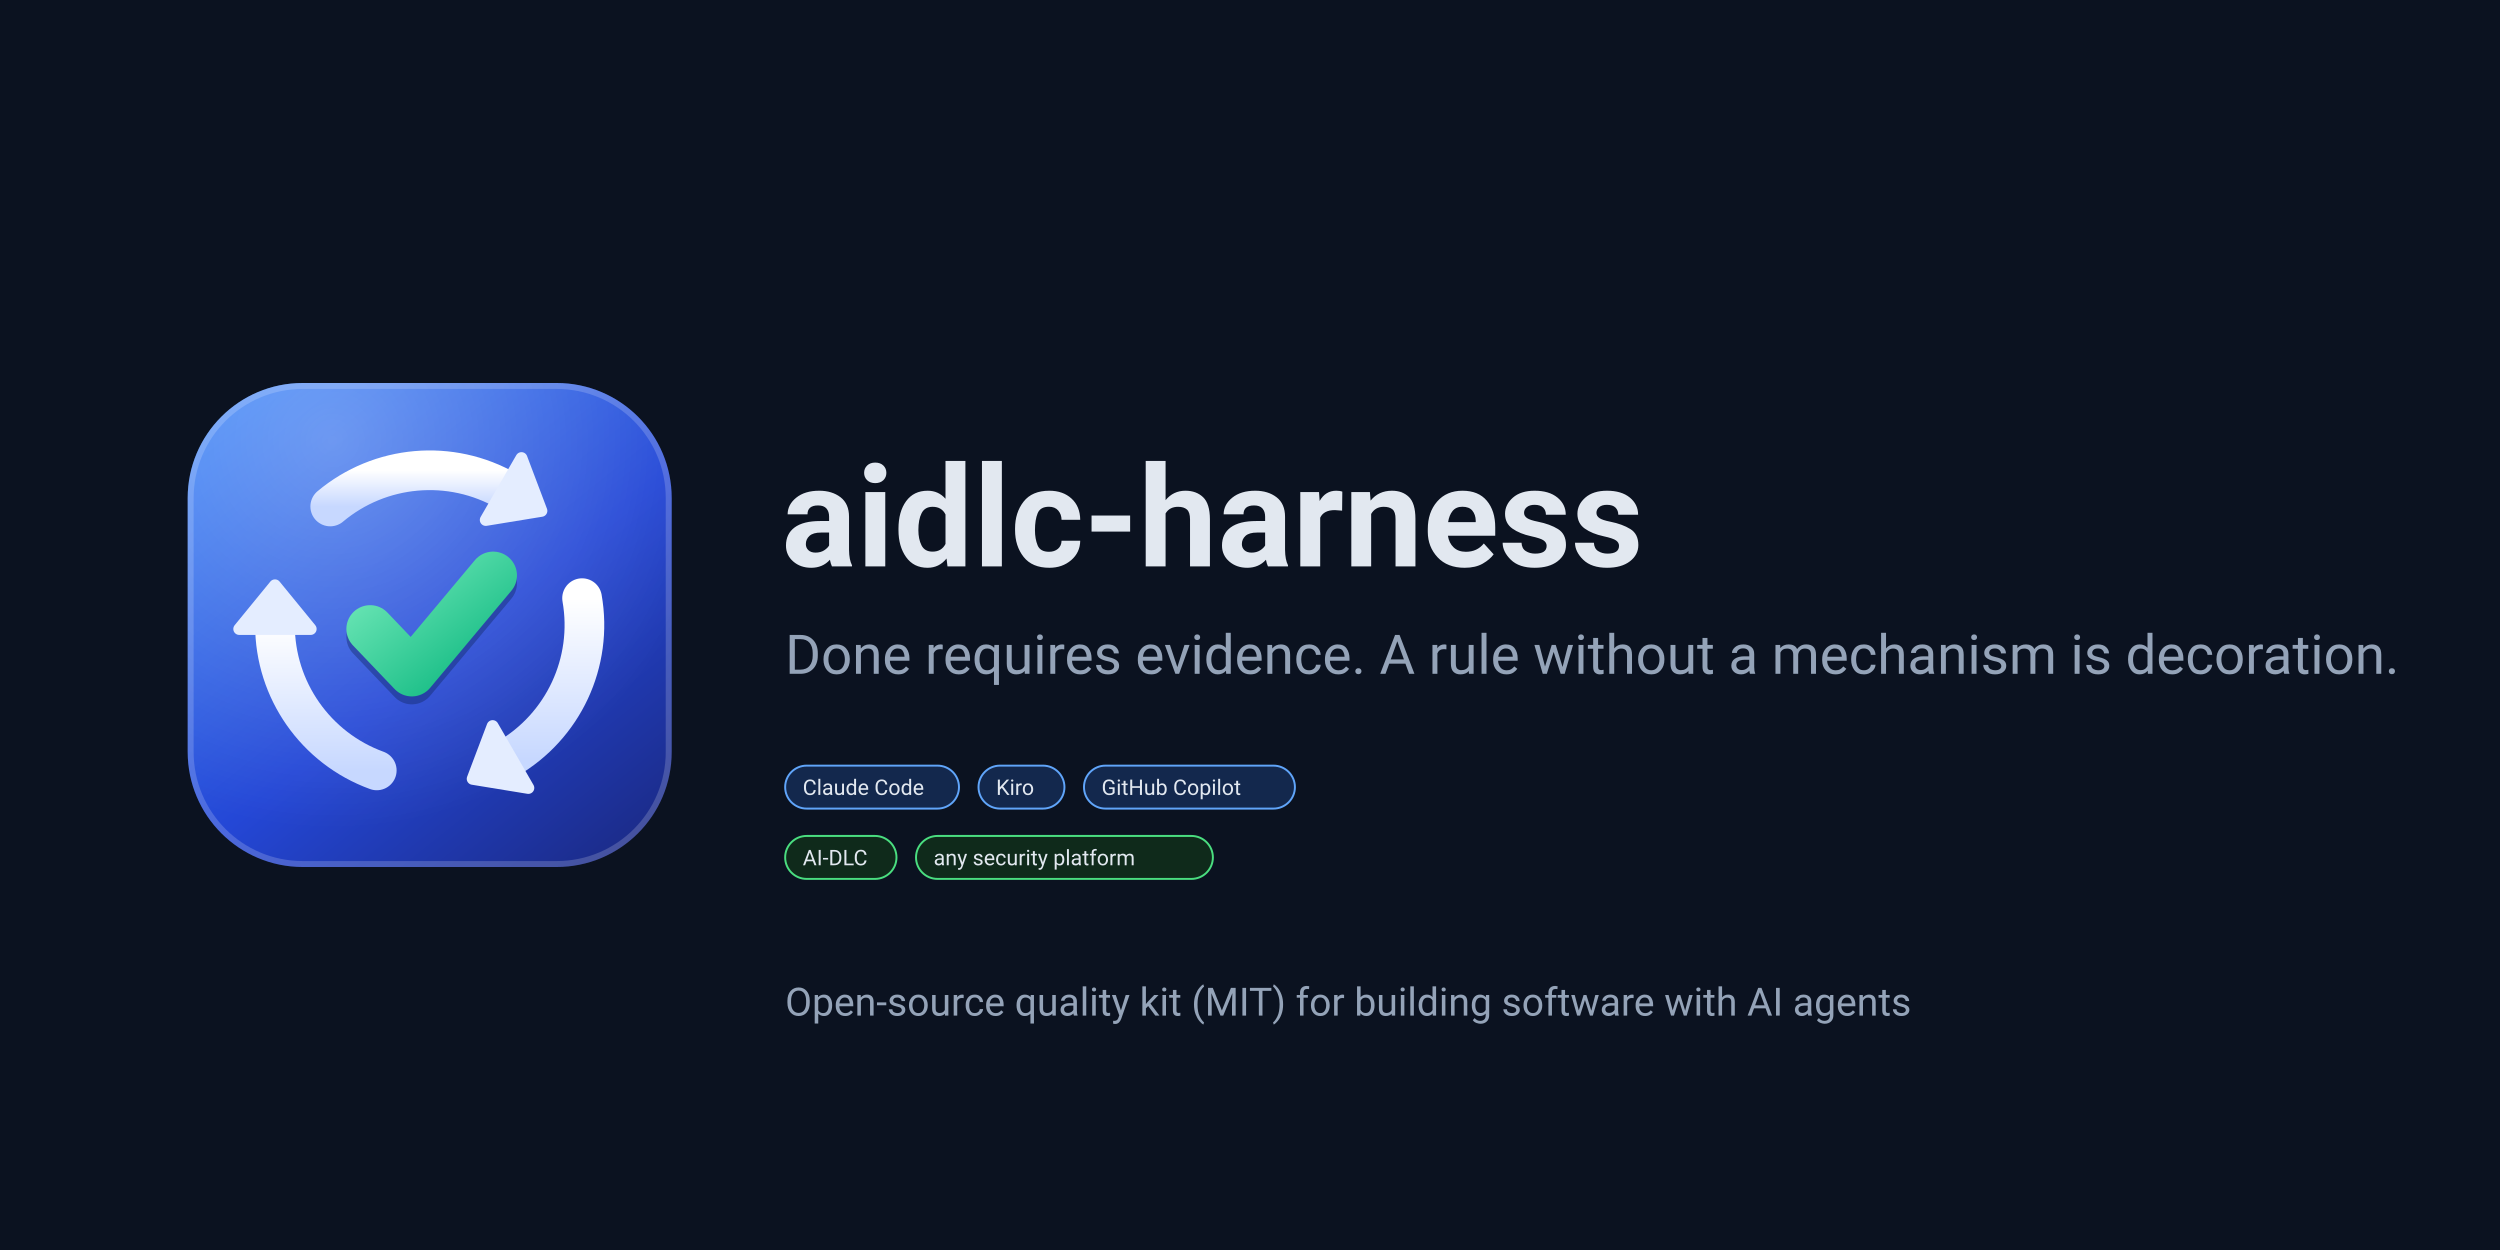
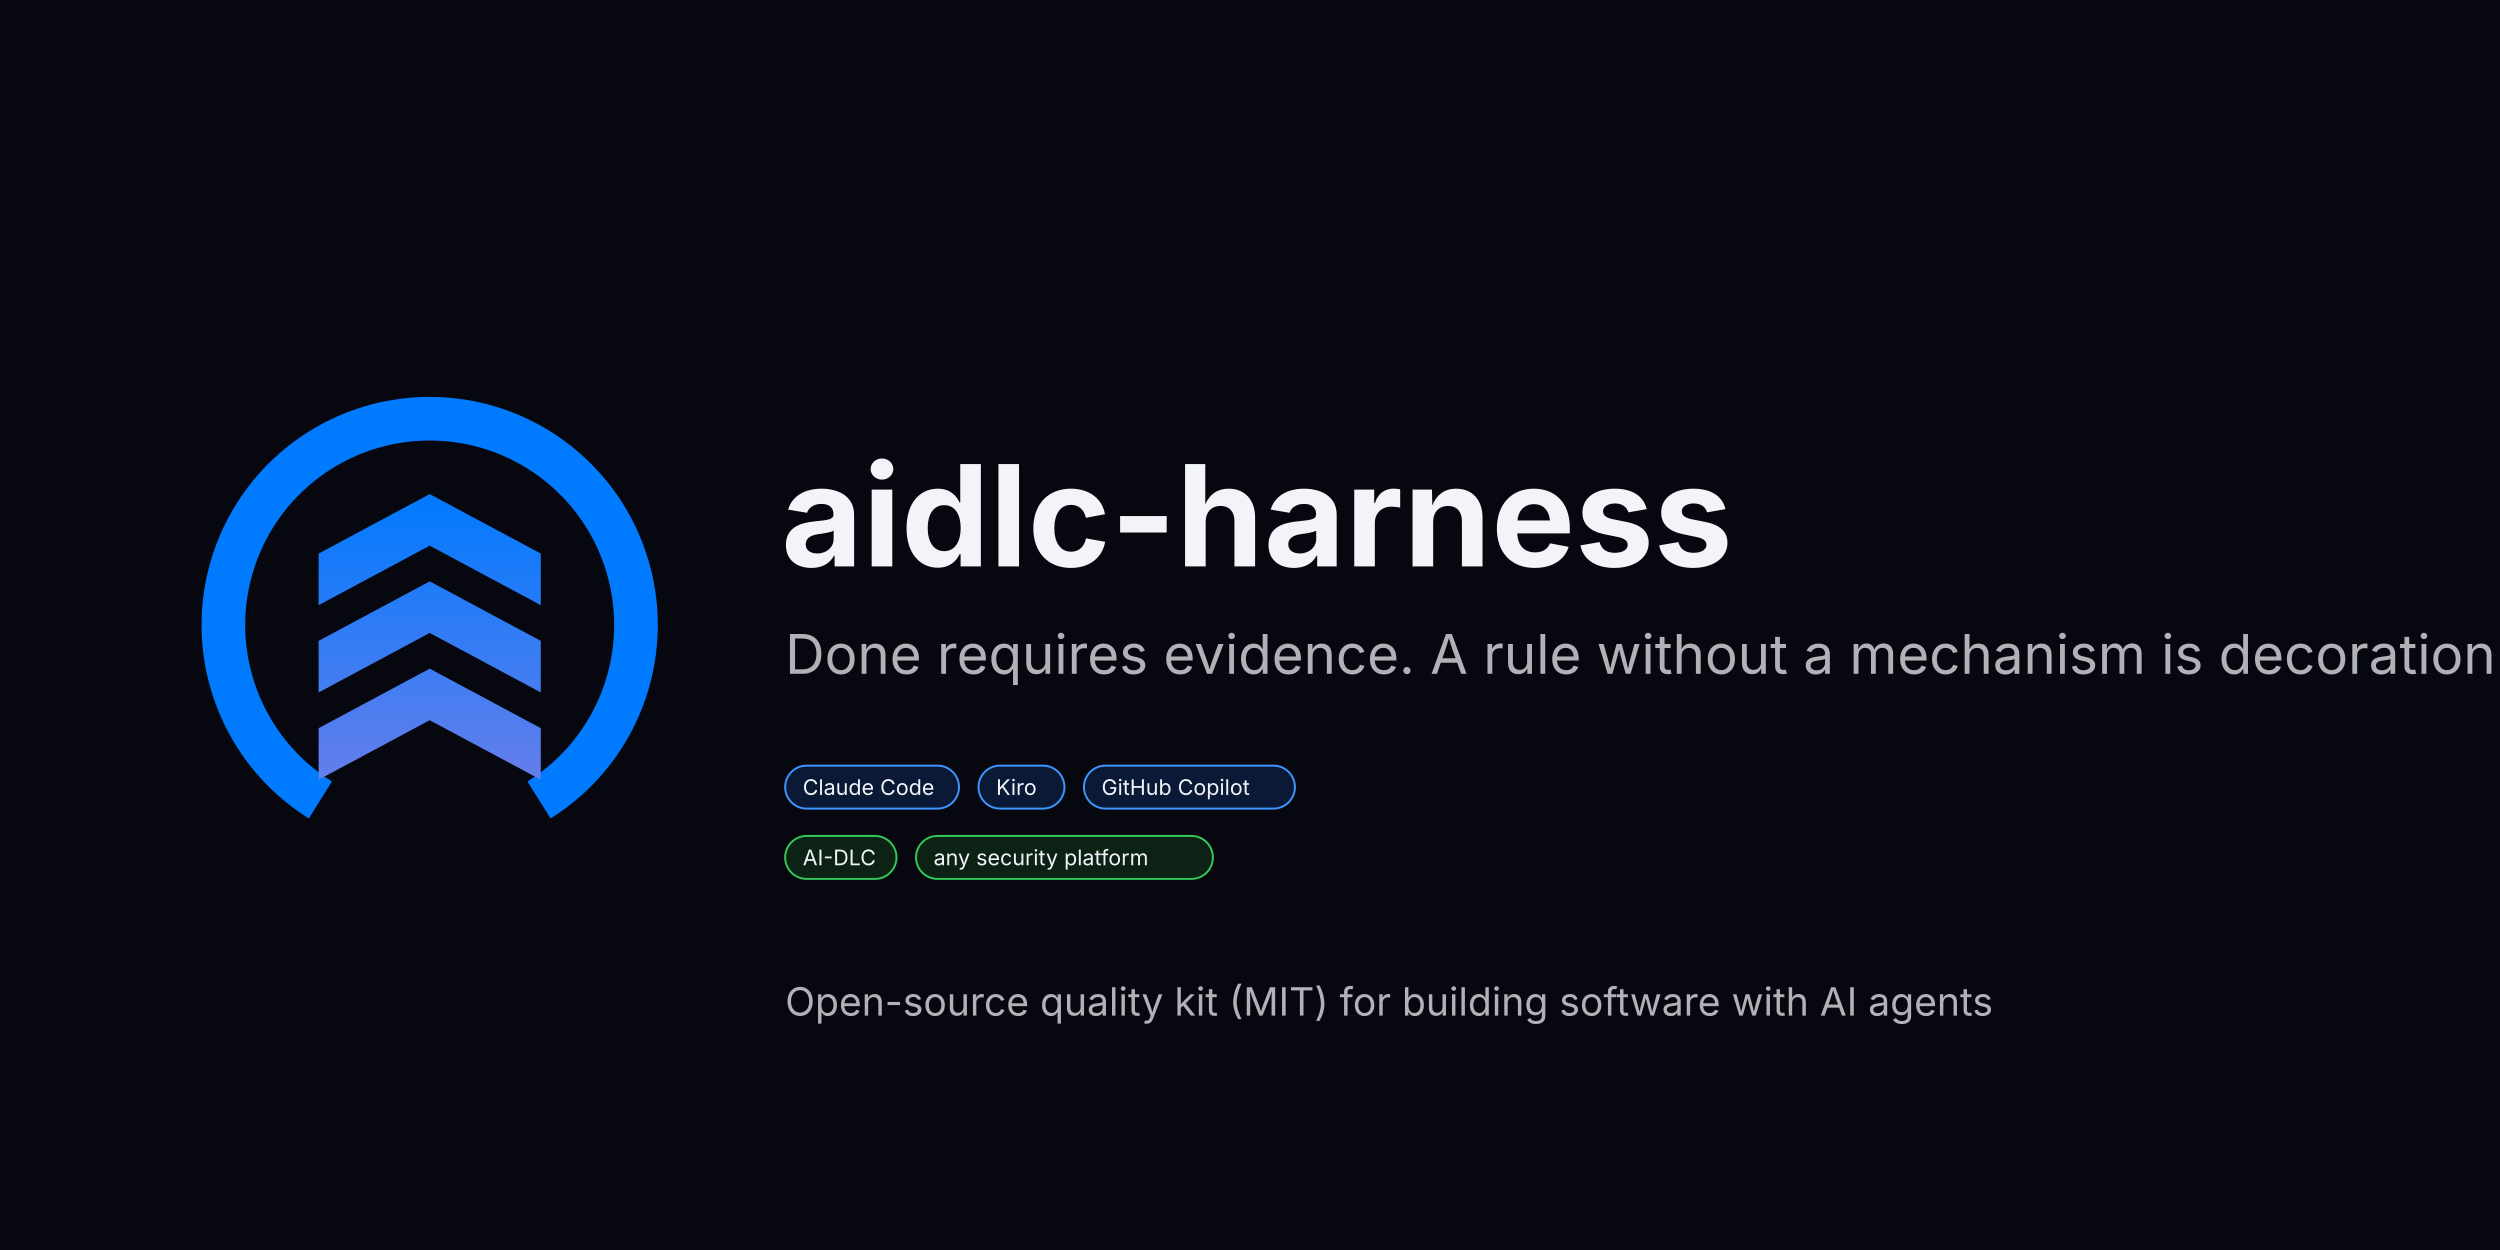
- <svg xmlns="http://www.w3.org/2000/svg" viewBox="0 0 1280 640" width="1280" height="640" font-family="system-ui, -apple-system, 'Segoe UI', Roboto, 'Helvetica Neue', Arial, sans-serif" role="img" aria-label="aidlc-harness: quality kit for building software with AI agents">
-   <rect width="1280" height="640" fill="#0b1220" />
-   <rect width="1280" height="640" fill="#0b1220" />
+ <svg xmlns="http://www.w3.org/2000/svg" viewBox="0 0 1280 640" width="1280" height="640" font-family="Inter, 'Segoe UI', system-ui, -apple-system, Roboto, 'Helvetica Neue', Arial, sans-serif" role="img" aria-label="aidlc-harness: quality kit for building software with AI agents">
+   <rect width="1280" height="640" fill="#07080f" />
+   <rect width="1280" height="640" fill="#07080f" />
  <g transform="translate(90 190) scale(1.015625)">
    <defs>
-       <linearGradient id="mk-fundo" x1="0.1" y1="0" x2="0.9" y2="1">
-         <stop offset="0" stop-color="#3b82f6" />
-         <stop offset="0.55" stop-color="#2447d6" />
-         <stop offset="1" stop-color="#1b2a86" />
+       <linearGradient id="sp-chev" x1="0" y1="62" x2="0" y2="208" gradientUnits="userSpaceOnUse">
+         <stop offset="0" stop-color="#007aff" />
+         <stop offset="1" stop-color="#667eea" />
      </linearGradient>
-       <linearGradient id="mk-anel" x1="0" y1="0" x2="0" y2="1">
-         <stop offset="0" stop-color="#ffffff" />
-         <stop offset="1" stop-color="#c7d8ff" />
-       </linearGradient>
-       <linearGradient id="mk-ok" x1="0" y1="0" x2="1" y2="1">
-         <stop offset="0" stop-color="#6ee7b7" />
-         <stop offset="1" stop-color="#10b981" />
-       </linearGradient>
-       <radialGradient id="mk-luz" cx="0.3" cy="0.12" r="0.8">
-         <stop offset="0" stop-color="#ffffff" stop-opacity="0.28" />
-         <stop offset="1" stop-color="#ffffff" stop-opacity="0" />
-       </radialGradient>
    </defs>
-     <rect x="6" y="6" width="244" height="244" rx="58" fill="url(#mk-fundo)" />
-     <rect x="6" y="6" width="244" height="244" rx="58" fill="url(#mk-luz)" />
-     <rect x="7.5" y="7.5" width="241" height="241" rx="56.5" fill="none" stroke="#ffffff" stroke-opacity="0.18" stroke-width="3" />
-     <path d="M77.86 68.25 A78 78 0 0 1 167.00 60.45" fill="none" stroke="url(#mk-anel)" stroke-width="20" stroke-linecap="round" />
-     <path d="M184.32 70.45 L174.27 43.86 L156.27 75.04 Z" fill="#e4edff" stroke="#e4edff" stroke-width="6" stroke-linejoin="round" />
-     <path d="M204.82 114.46 A78 78 0 0 1 167.00 195.55" fill="none" stroke="url(#mk-anel)" stroke-width="20" stroke-linecap="round" />
-     <path d="M149.68 205.55 L177.73 210.14 L159.73 178.96 Z" fill="#e4edff" stroke="#e4edff" stroke-width="6" stroke-linejoin="round" />
-     <path d="M101.32 201.30 A78 78 0 0 1 50.00 128.00" fill="none" stroke="url(#mk-anel)" stroke-width="20" stroke-linecap="round" />
-     <path d="M50.00 108.00 L32.00 130.00 L68.00 130.00 Z" fill="#e4edff" stroke="#e4edff" stroke-width="6" stroke-linejoin="round" />
-     <path d="M98 130 L119 152 L160 103" fill="none" stroke="#0b1f4d" stroke-opacity="0.35" stroke-width="24" stroke-linecap="round" stroke-linejoin="round" transform="translate(0 4)" />
-     <path d="M98 130 L119 152 L160 103" fill="none" stroke="url(#mk-ok)" stroke-width="24" stroke-linecap="round" stroke-linejoin="round" />
+     <path d="M72.89 216.20 A104 104 0 1 1 183.11 216.20" fill="none" stroke="#007aff" stroke-width="22" />
+     <path d="M72 92 L128 62 L184 92 L184 118 L128 88 L72 118 Z" fill="url(#sp-chev)" />
+     <path d="M72 136 L128 106 L184 136 L184 162 L128 132 L72 162 Z" fill="url(#sp-chev)" />
+     <path d="M72 180 L128 150 L184 180 L184 206 L128 176 L72 206 Z" fill="url(#sp-chev)" />
  </g>
-   <text x="400" y="290" font-size="72" text-anchor="start" fill="#e2e8f0" font-weight="700">aidlc-harness</text>
-   <text x="402" y="345" font-size="28" text-anchor="start" fill="#94a3b8">Done requires evidence. A rule without a mechanism is decoration.</text>
-   <rect x="402" y="392" width="89" height="22" rx="11" fill="#13284d" stroke="#60a5fa" stroke-width="1" />
-   <text x="411" y="407" font-size="11" fill="#e2e8f0">Claude Code</text>
-   <rect x="501" y="392" width="44" height="22" rx="11" fill="#13284d" stroke="#60a5fa" stroke-width="1" />
-   <text x="510" y="407" font-size="11" fill="#e2e8f0">Kiro</text>
-   <rect x="555" y="392" width="108" height="22" rx="11" fill="#13284d" stroke="#60a5fa" stroke-width="1" />
-   <text x="564" y="407" font-size="11" fill="#e2e8f0">GitHub Copilot</text>
-   <rect x="402" y="428" width="57" height="22" rx="11" fill="#0f2a1b" stroke="#4ade80" stroke-width="1" />
-   <text x="411" y="443" font-size="11" fill="#e2e8f0">AI-DLC</text>
-   <rect x="469" y="428" width="152" height="22" rx="11" fill="#0f2a1b" stroke="#4ade80" stroke-width="1" />
-   <text x="478" y="443" font-size="11" fill="#e2e8f0">any security platform</text>
-   <text x="402" y="520" font-size="20" text-anchor="start" fill="#94a3b8">Open-source quality kit (MIT) for building software with AI agents</text>
+   <text x="400" y="290" font-size="72" text-anchor="start" fill="#f2f4fa" font-weight="700">aidlc-harness</text>
+   <text x="402" y="345" font-size="28" text-anchor="start" fill="#b0b2b8">Done requires evidence. A rule without a mechanism is decoration.</text>
+   <rect x="402" y="392" width="89" height="22" rx="11" fill="#0a1a36" stroke="#3d96ff" stroke-width="1" />
+   <text x="411" y="407" font-size="11" fill="#f2f4fa">Claude Code</text>
+   <rect x="501" y="392" width="44" height="22" rx="11" fill="#0a1a36" stroke="#3d96ff" stroke-width="1" />
+   <text x="510" y="407" font-size="11" fill="#f2f4fa">Kiro</text>
+   <rect x="555" y="392" width="108" height="22" rx="11" fill="#0a1a36" stroke="#3d96ff" stroke-width="1" />
+   <text x="564" y="407" font-size="11" fill="#f2f4fa">GitHub Copilot</text>
+   <rect x="402" y="428" width="57" height="22" rx="11" fill="#0b2214" stroke="#34c759" stroke-width="1" />
+   <text x="411" y="443" font-size="11" fill="#f2f4fa">AI-DLC</text>
+   <rect x="469" y="428" width="152" height="22" rx="11" fill="#0b2214" stroke="#34c759" stroke-width="1" />
+   <text x="478" y="443" font-size="11" fill="#f2f4fa">any security platform</text>
+   <text x="402" y="520" font-size="20" text-anchor="start" fill="#b0b2b8">Open-source quality kit (MIT) for building software with AI agents</text>
</svg>
